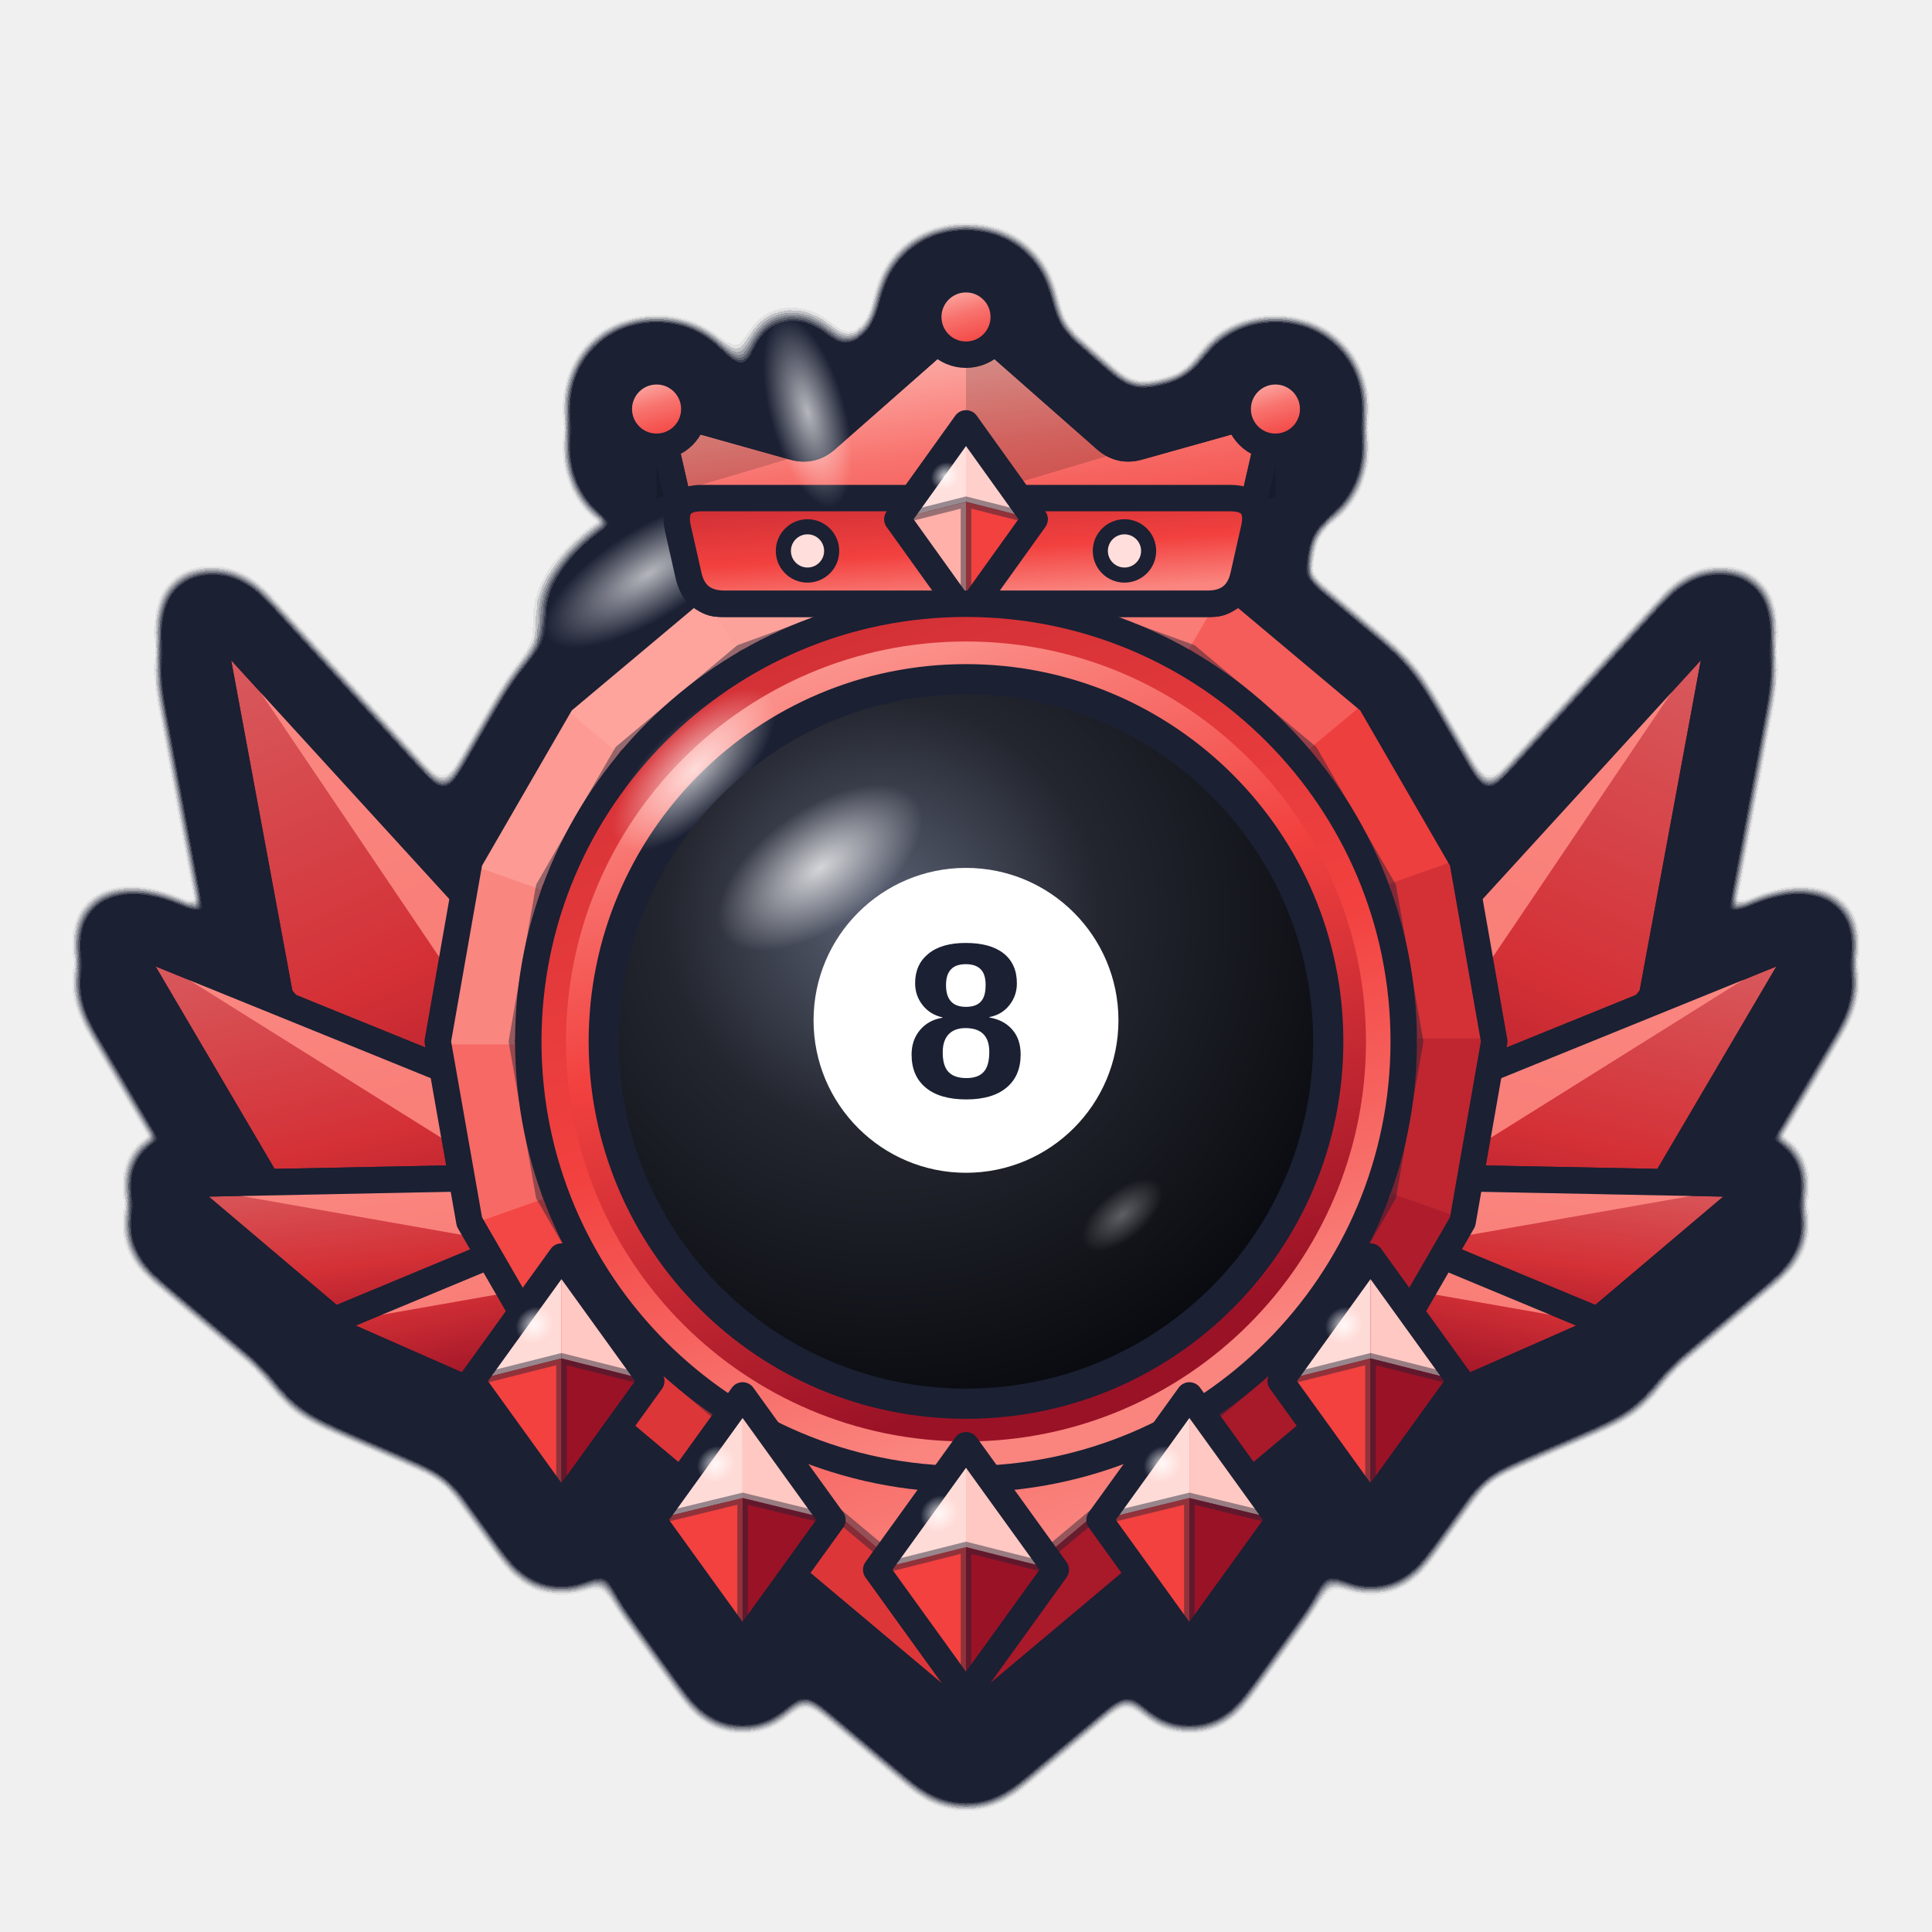
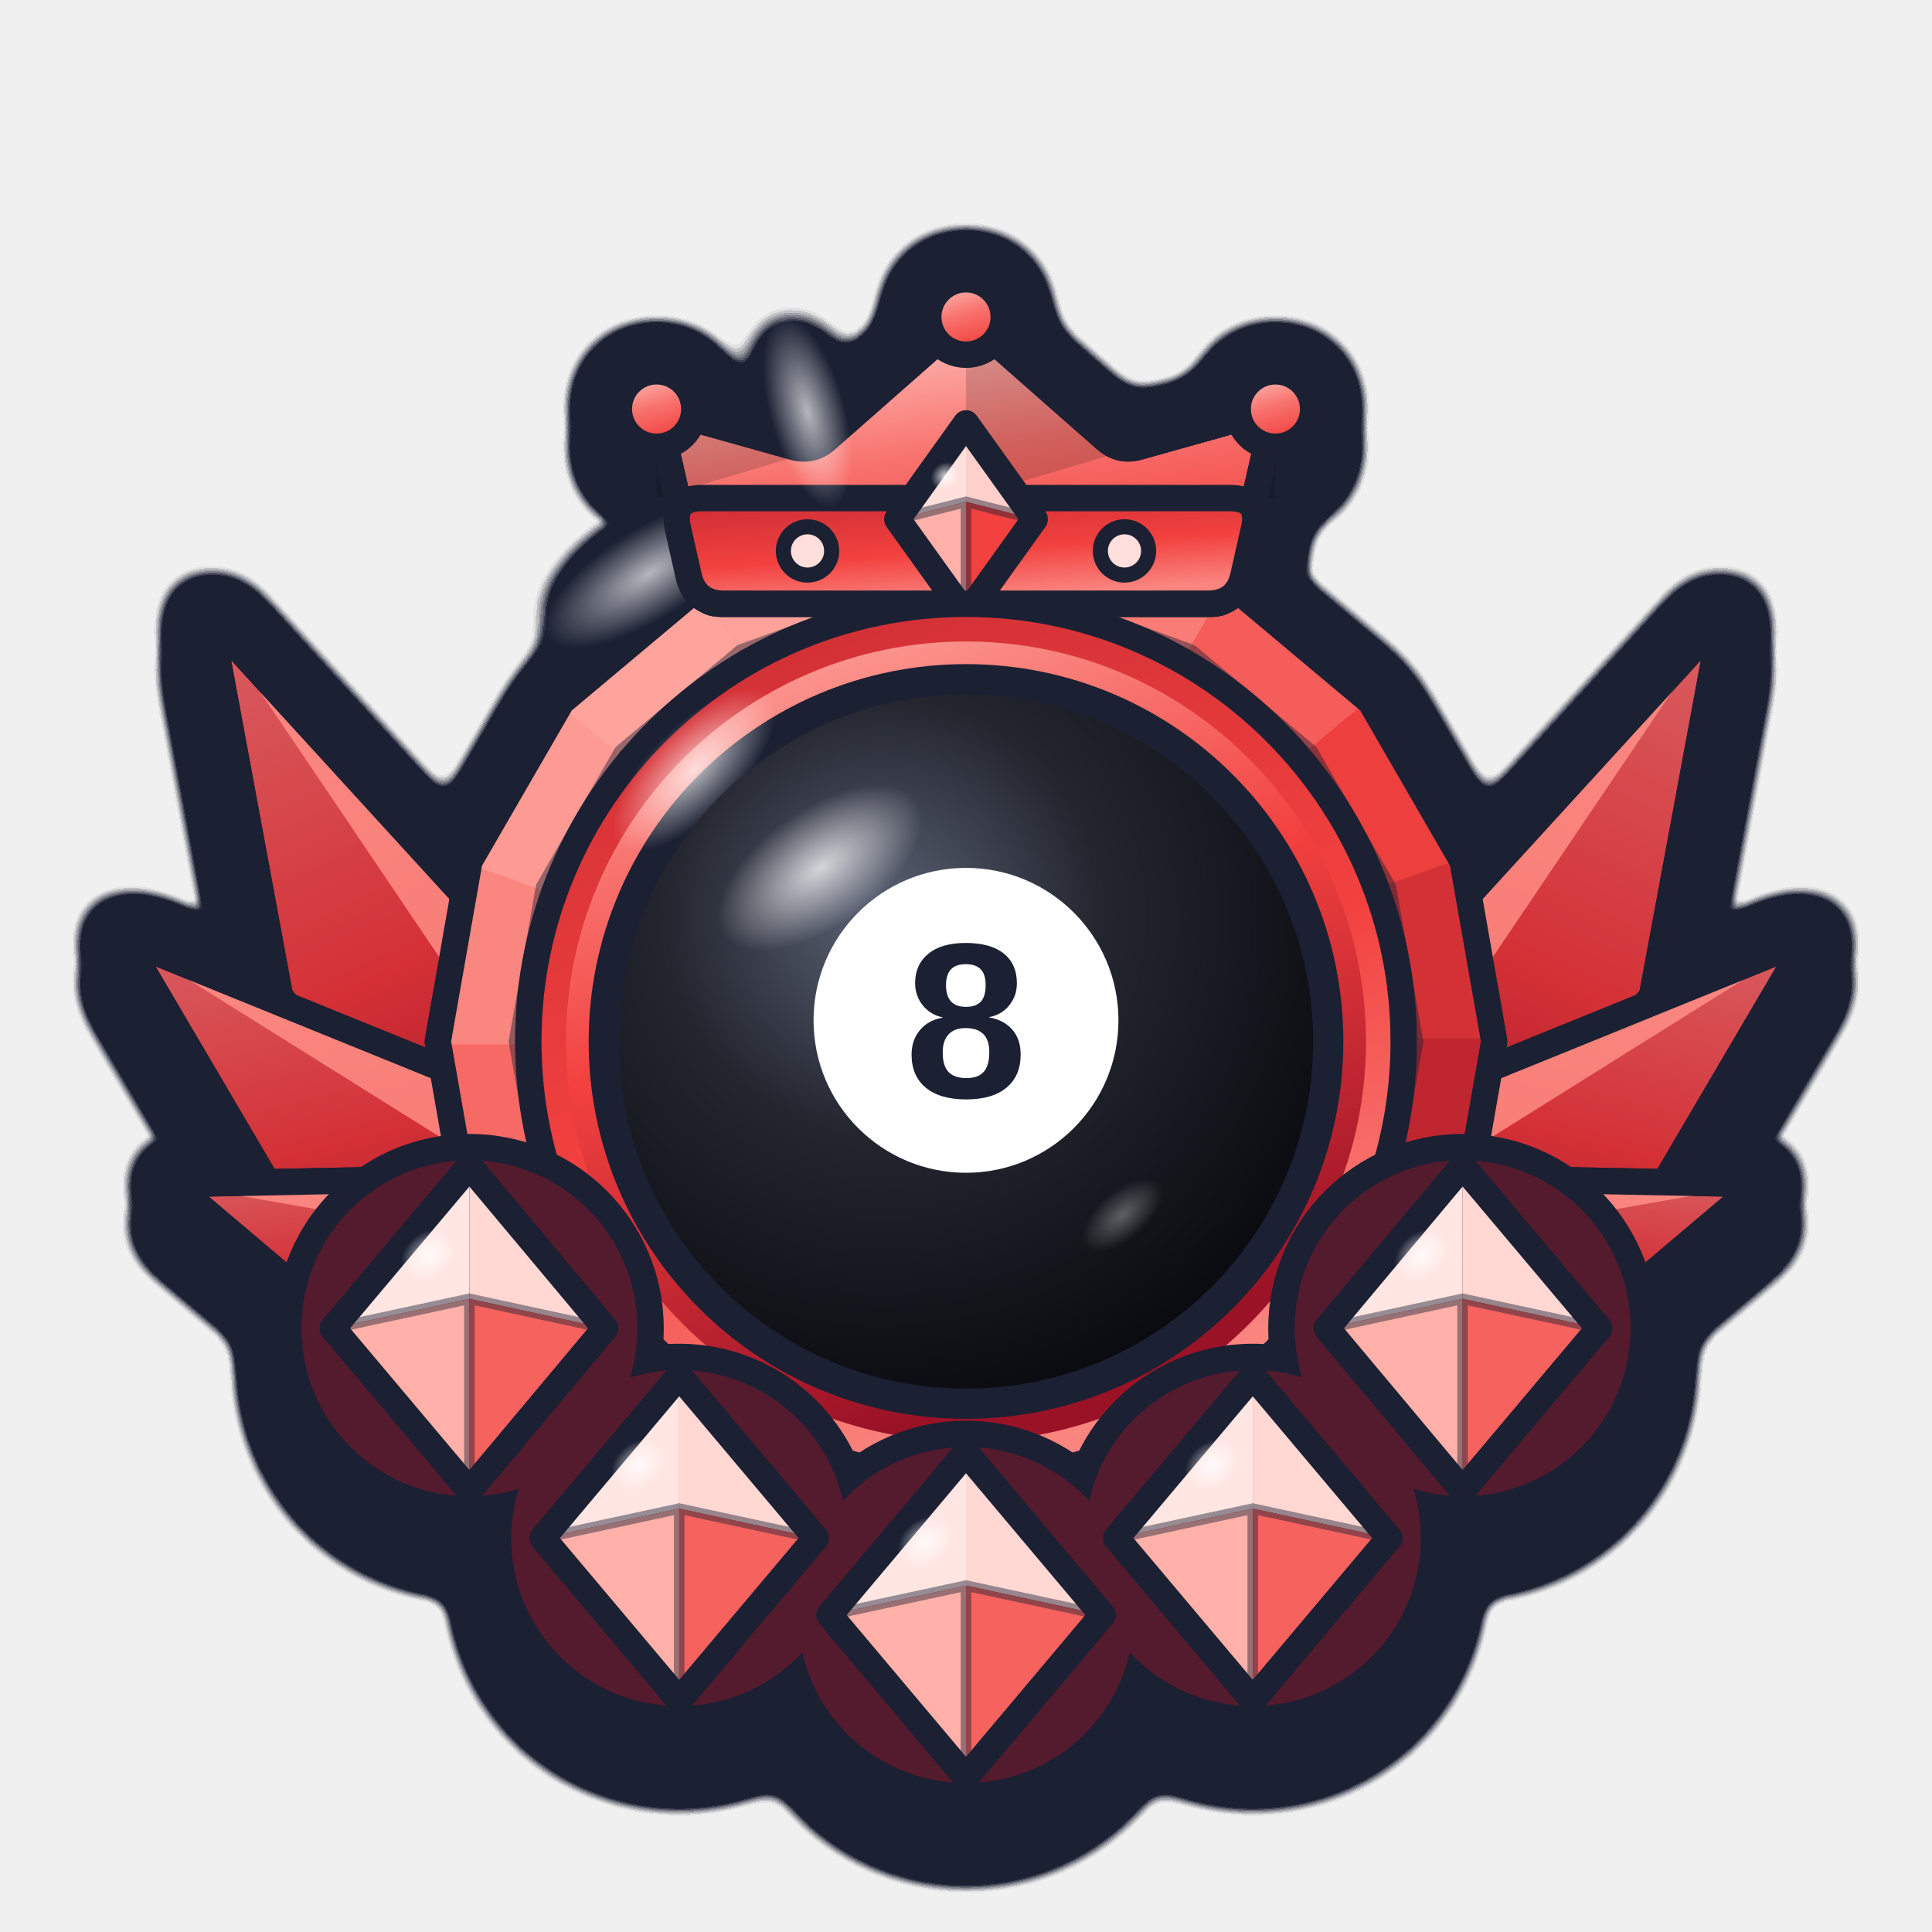
<svg xmlns="http://www.w3.org/2000/svg" width="512" height="512" viewBox="0 0 256 256">
  <defs>
    <linearGradient id="blue" x1="0" y1="0" x2="0.35" y2="1">
      <stop offset="0" stop-color="#9ED3FF" />
      <stop offset="0.45" stop-color="#3B9BFF" />
      <stop offset="1" stop-color="#1F6BD0" />
    </linearGradient>
    <linearGradient id="green" x1="0" y1="0" x2="0.35" y2="1">
      <stop offset="0" stop-color="#A8F5BE" />
      <stop offset="0.45" stop-color="#3DD66B" />
      <stop offset="1" stop-color="#1E9E47" />
    </linearGradient>
    <linearGradient id="red" x1="0" y1="0" x2="0.35" y2="1">
      <stop offset="0" stop-color="#FFA3A3" />
      <stop offset="0.45" stop-color="#FF4D4D" />
      <stop offset="1" stop-color="#C9283A" />
    </linearGradient>
    <linearGradient id="gold" x1="0" y1="0" x2="0.35" y2="1">
      <stop offset="0" stop-color="#FFF1A0" />
      <stop offset="0.45" stop-color="#FFC928" />
      <stop offset="1" stop-color="#DB8E00" />
    </linearGradient>
    <linearGradient id="wood" x1="0" y1="0" x2="0.35" y2="1">
      <stop offset="0" stop-color="#FFD9A0" />
      <stop offset="0.45" stop-color="#E7A35C" />
      <stop offset="1" stop-color="#A8622A" />
    </linearGradient>
    <linearGradient id="darkwood" x1="0" y1="0" x2="0.35" y2="1">
      <stop offset="0" stop-color="#C07A45" />
      <stop offset="0.45" stop-color="#8A4B22" />
      <stop offset="1" stop-color="#5E3014" />
    </linearGradient>
    <linearGradient id="white" x1="0" y1="0" x2="0.35" y2="1">
      <stop offset="0" stop-color="#FFFFFF" />
      <stop offset="0.45" stop-color="#F4F8FF" />
      <stop offset="1" stop-color="#C9D6EA" />
    </linearGradient>
    <linearGradient id="grey" x1="0" y1="0" x2="0.35" y2="1">
      <stop offset="0" stop-color="#E4E9F2" />
      <stop offset="0.45" stop-color="#AEB8C8" />
      <stop offset="1" stop-color="#7B869A" />
    </linearGradient>
    <linearGradient id="steel" x1="0" y1="0" x2="0.35" y2="1">
      <stop offset="0" stop-color="#D8E6F7" />
      <stop offset="0.45" stop-color="#9FB2CC" />
      <stop offset="1" stop-color="#6A7D98" />
    </linearGradient>
    <linearGradient id="cloth" x1="0" y1="0" x2="0.35" y2="1">
      <stop offset="0" stop-color="#6FE08E" />
      <stop offset="0.45" stop-color="#2FA24F" />
      <stop offset="1" stop-color="#1C7A37" />
    </linearGradient>
    <linearGradient id="sad" x1="0" y1="0" x2="0.35" y2="1">
      <stop offset="0" stop-color="#C4D4EE" />
      <stop offset="0.45" stop-color="#8EA3C7" />
      <stop offset="1" stop-color="#5E7299" />
    </linearGradient>
    <linearGradient id="purple" x1="0" y1="0" x2="0.35" y2="1">
      <stop offset="0" stop-color="#D7B8FF" />
      <stop offset="0.45" stop-color="#A259FF" />
      <stop offset="1" stop-color="#6E2FD0" />
    </linearGradient>
    <radialGradient id="shine" cx="0.5" cy="0.5" r="0.5">
      <stop offset="0" stop-color="#FFFFFF" stop-opacity="0.9" />
      <stop offset="1" stop-color="#FFFFFF" stop-opacity="0" />
    </radialGradient>
    <filter id="ink" x="-30%" y="-30%" width="160%" height="160%" color-interpolation-filters="sRGB">
      <feGaussianBlur in="SourceAlpha" stdDeviation="6.92" result="blur" />
      <feComponentTransfer in="blur" result="grown">
        <feFuncA type="linear" slope="7" intercept="-0.35" />
      </feComponentTransfer>
      <feOffset in="grown" dy="6" result="lip" />
      <feMerge result="both">
        <feMergeNode in="lip" />
        <feMergeNode in="grown" />
      </feMerge>
      <feFlood flood-color="#1B2033" />
      <feComposite in2="both" operator="in" result="outline" />
      <feMerge>
        <feMergeNode in="outline" />
        <feMergeNode in="SourceGraphic" />
      </feMerge>
    </filter>
  </defs>
  <defs>
    <filter id="badgeInk" x="-20%" y="-20%" width="140%" height="140%" color-interpolation-filters="sRGB">
      <feGaussianBlur in="SourceAlpha" stdDeviation="3.2" result="blur" />
      <feComponentTransfer in="blur" result="grown">
        <feFuncA type="linear" slope="40" intercept="-0.716" />
      </feComponentTransfer>
      <feOffset in="grown" dy="5" result="lip" />
      <feMerge result="both">
        <feMergeNode in="lip" />
        <feMergeNode in="grown" />
      </feMerge>
      <feFlood flood-color="#1B2033" />
      <feComposite in2="both" operator="in" result="outline" />
      <feMerge>
        <feMergeNode in="outline" />
        <feMergeNode in="SourceGraphic" />
      </feMerge>
    </filter>
  </defs>
  <defs>
    <linearGradient id="m" x1="0" y1="0" x2="0.35" y2="1">
      <stop offset="0" stop-color="#FFB0A8" />
      <stop offset="0.5" stop-color="#F2413F" />
      <stop offset="1" stop-color="#9A1226" />
    </linearGradient>
    <linearGradient id="r" x1="0" y1="0" x2="0.35" y2="1">
      <stop offset="0" stop-color="#CA2C34" />
      <stop offset="0.6" stop-color="#F2413F" />
      <stop offset="1" stop-color="#FA847E" />
    </linearGradient>
    <linearGradient id="w" x1="0" y1="0" x2="0.35" y2="1">
      <stop offset="0" stop-color="#FA8983" />
      <stop offset="0.55" stop-color="#F2413F" />
      <stop offset="1" stop-color="#9A1226" />
    </linearGradient>
    <linearGradient id="p" x1="0" y1="0" x2="0.2" y2="1">
      <stop offset="0" stop-color="#FFDBD8" />
      <stop offset="0.55" stop-color="#FFB0A8" />
      <stop offset="1" stop-color="#F2413F" />
    </linearGradient>
+     <linearGradient id="s" x1="0" y1="0" x2="0.2" y2="1">
+       <stop offset="0" stop-color="#FFFFFF" />
+       <stop offset="0.5" stop-color="#FFD0CB" />
+       <stop offset="1" stop-color="#FB8F88" />
+     </linearGradient>
    <linearGradient id="c" x1="0" y1="0" x2="0.3" y2="1">
      <stop offset="0" stop-color="#FFD0CB" />
      <stop offset="0.55" stop-color="#F8736E" />
      <stop offset="1" stop-color="#F2413F" />
    </linearGradient>
    <linearGradient id="g" x1="0" y1="0" x2="0.35" y2="1">
      <stop offset="0" stop-color="#FFF3A6" />
      <stop offset="0.5" stop-color="#FFC928" />
      <stop offset="1" stop-color="#C97F00" />
    </linearGradient>
    <linearGradient id="gr" x1="0" y1="0" x2="0.35" y2="1">
      <stop offset="0" stop-color="#E7A816" />
      <stop offset="0.6" stop-color="#FFC928" />
      <stop offset="1" stop-color="#FFE274" />
+     </linearGradient>
+     <linearGradient id="hat" x1="0" y1="0" x2="0.4" y2="1">
+       <stop offset="0" stop-color="#9C8CFF" />
+       <stop offset="0.5" stop-color="#5A41D6" />
+       <stop offset="1" stop-color="#26177A" />
    </linearGradient>
    <radialGradient id="ball" cx="0.38" cy="0.32" r="0.78">
      <stop offset="0" stop-color="#5C6275" />
      <stop offset="0.4" stop-color="#23262F" />
      <stop offset="1" stop-color="#06070B" />
    </radialGradient>
  </defs>
  <g filter="url(#badgeInk)">
    <path d="M98.7 159.4 L27.8 81.8 L37.1 132.0 L73.3 176.6 Z" fill="url(#w)" stroke="#1B2033" stroke-width="3.5" stroke-linejoin="round" />
    <path d="M98.7 159.4 L27.8 81.8 L86.0 168.0 Z" fill="#FA8983" opacity="0.85" />
    <path d="M86.0 168.0 L27.8 81.8 L37.1 132.0 L73.3 176.6 Z" fill="#9A1226" opacity="0.35" />
    <path d="M98.7 159.4 L27.8 81.8 L37.1 132.0 L73.3 176.6 Z" fill="none" stroke="#1B2033" stroke-width="3.5" stroke-linejoin="round" />
    <path d="M93.6 155.8 L16.5 124.5 L37.6 160.4 L78.4 180.2 Z" fill="url(#w)" stroke="#1B2033" stroke-width="3.5" stroke-linejoin="round" />
    <path d="M93.6 155.8 L16.5 124.5 L86.0 168.0 Z" fill="#FA8983" opacity="0.85" />
    <path d="M86.0 168.0 L16.5 124.5 L37.6 160.4 L78.4 180.2 Z" fill="#9A1226" opacity="0.35" />
    <path d="M93.6 155.8 L16.5 124.5 L37.6 160.4 L78.4 180.2 Z" fill="none" stroke="#1B2033" stroke-width="3.5" stroke-linejoin="round" />
    <path d="M88.2 155.6 L23.0 156.9 L48.4 178.4 L83.8 180.4 Z" fill="url(#w)" stroke="#1B2033" stroke-width="3.5" stroke-linejoin="round" />
    <path d="M88.2 155.6 L23.0 156.9 L86.0 168.0 Z" fill="#FA8983" opacity="0.85" />
    <path d="M86.0 168.0 L23.0 156.9 L48.4 178.4 L83.8 180.4 Z" fill="#9A1226" opacity="0.35" />
    <path d="M88.2 155.6 L23.0 156.9 L48.4 178.4 L83.8 180.4 Z" fill="none" stroke="#1B2033" stroke-width="3.5" stroke-linejoin="round" />
    <path d="M84.3 158.3 L42.7 175.6 L64.5 185.2 L87.7 177.7 Z" fill="url(#w)" stroke="#1B2033" stroke-width="3.5" stroke-linejoin="round" />
    <path d="M84.3 158.3 L42.7 175.6 L86.0 168.0 Z" fill="#FA8983" opacity="0.85" />
    <path d="M86.0 168.0 L42.7 175.6 L64.5 185.2 L87.7 177.7 Z" fill="#9A1226" opacity="0.35" />
    <path d="M84.3 158.3 L42.7 175.6 L64.5 185.2 L87.7 177.7 Z" fill="none" stroke="#1B2033" stroke-width="3.5" stroke-linejoin="round" />
    <g transform="matrix(-1 0 0 1 256 0)">
      <path d="M98.7 159.4 L27.8 81.8 L37.1 132.0 L73.3 176.6 Z" fill="url(#w)" stroke="#1B2033" stroke-width="3.5" stroke-linejoin="round" />
      <path d="M98.7 159.4 L27.8 81.8 L86.0 168.0 Z" fill="#FA8983" opacity="0.85" />
      <path d="M86.0 168.0 L27.8 81.8 L37.1 132.0 L73.3 176.6 Z" fill="#9A1226" opacity="0.35" />
      <path d="M98.7 159.4 L27.8 81.8 L37.1 132.0 L73.3 176.6 Z" fill="none" stroke="#1B2033" stroke-width="3.5" stroke-linejoin="round" />
      <path d="M93.6 155.8 L16.5 124.5 L37.6 160.4 L78.4 180.2 Z" fill="url(#w)" stroke="#1B2033" stroke-width="3.5" stroke-linejoin="round" />
      <path d="M93.6 155.8 L16.5 124.5 L86.0 168.0 Z" fill="#FA8983" opacity="0.85" />
      <path d="M86.0 168.0 L16.5 124.5 L37.6 160.4 L78.4 180.2 Z" fill="#9A1226" opacity="0.35" />
      <path d="M93.6 155.8 L16.5 124.5 L37.6 160.4 L78.4 180.2 Z" fill="none" stroke="#1B2033" stroke-width="3.5" stroke-linejoin="round" />
      <path d="M88.2 155.6 L23.0 156.9 L48.4 178.4 L83.8 180.4 Z" fill="url(#w)" stroke="#1B2033" stroke-width="3.5" stroke-linejoin="round" />
      <path d="M88.2 155.6 L23.0 156.9 L86.0 168.0 Z" fill="#FA8983" opacity="0.85" />
      <path d="M86.0 168.0 L23.0 156.9 L48.4 178.4 L83.8 180.4 Z" fill="#9A1226" opacity="0.35" />
      <path d="M88.2 155.6 L23.0 156.9 L48.4 178.4 L83.8 180.4 Z" fill="none" stroke="#1B2033" stroke-width="3.5" stroke-linejoin="round" />
      <path d="M84.3 158.3 L42.7 175.6 L64.5 185.2 L87.7 177.7 Z" fill="url(#w)" stroke="#1B2033" stroke-width="3.5" stroke-linejoin="round" />
      <path d="M84.3 158.3 L42.7 175.6 L86.0 168.0 Z" fill="#FA8983" opacity="0.85" />
      <path d="M86.0 168.0 L42.7 175.6 L64.5 185.2 L87.7 177.7 Z" fill="#9A1226" opacity="0.35" />
      <path d="M84.3 158.3 L42.7 175.6 L64.5 185.2 L87.7 177.7 Z" fill="none" stroke="#1B2033" stroke-width="3.5" stroke-linejoin="round" />
    </g>
    <path d="M93.0 198.6 L74.4 183.0 L82.2 176.5 L99.4 191.0 Z" fill="#DD3639" stroke="#DD3639" stroke-width="0.8" />
    <path d="M74.4 183.0 L62.2 161.9 L71.8 158.5 L82.2 176.5 Z" fill="#F34745" stroke="#F34745" stroke-width="0.8" />
    <path d="M62.2 161.9 L58.0 138.0 L68.2 138.0 L71.8 158.5 Z" fill="#F76965" stroke="#F76965" stroke-width="0.8" />
    <path d="M58.0 138.0 L62.2 114.1 L71.8 117.5 L68.2 138.0 Z" fill="#FA8680" stroke="#FA8680" stroke-width="0.8" />
    <path d="M62.2 114.1 L74.4 93.0 L82.2 99.5 L71.8 117.5 Z" fill="#FC9A93" stroke="#FC9A93" stroke-width="0.8" />
    <path d="M74.4 93.0 L93.0 77.4 L98.1 86.2 L82.2 99.5 Z" fill="#FEA49C" stroke="#FEA49C" stroke-width="0.8" />
    <path d="M93.0 77.4 L115.8 69.1 L117.6 79.1 L98.1 86.2 Z" fill="#FDA29A" stroke="#FDA29A" stroke-width="0.8" />
    <path d="M115.8 69.1 L140.2 69.1 L138.4 79.1 L117.6 79.1 Z" fill="#FC948D" stroke="#FC948D" stroke-width="0.8" />
    <path d="M140.2 69.1 L163.0 77.4 L157.9 86.2 L138.4 79.1 Z" fill="#F97C77" stroke="#F97C77" stroke-width="0.8" />
    <path d="M163.0 77.4 L181.6 93.0 L173.8 99.5 L157.9 86.2 Z" fill="#F55D5A" stroke="#F55D5A" stroke-width="0.8" />
    <path d="M181.6 93.0 L193.8 114.1 L184.2 117.5 L173.8 99.5 Z" fill="#ED3F3E" stroke="#ED3F3E" stroke-width="0.8" />
    <path d="M193.8 114.1 L198.0 138.0 L187.8 138.0 L184.2 117.5 Z" fill="#D43137" stroke="#D43137" stroke-width="0.8" />
    <path d="M198.0 138.0 L193.8 161.9 L184.2 158.5 L187.8 138.0 Z" fill="#BF2630" stroke="#BF2630" stroke-width="0.8" />
    <path d="M193.8 161.9 L181.6 183.0 L173.8 176.5 L184.2 158.5 Z" fill="#AF1D2C" stroke="#AF1D2C" stroke-width="0.8" />
    <path d="M181.6 183.0 L163.0 198.6 L156.6 191.0 L173.8 176.5 Z" fill="#A8192A" stroke="#A8192A" stroke-width="0.8" />
    <path d="M163.0 198.6 L128.0 228.0 L128.0 214.9 L156.6 191.0 Z" fill="#A8192A" stroke="#A8192A" stroke-width="0.8" />
    <path d="M128.0 228.0 L93.0 198.6 L99.4 191.0 L128.0 214.9 Z" fill="#DD3639" stroke="#DD3639" stroke-width="0.8" />
    <path d="M99.4 191.0 L82.2 176.5 L71.8 158.5 L68.2 138.0 L71.8 117.5 L82.2 99.5 L98.1 86.2 L117.6 79.1 L138.4 79.1 L157.9 86.2 L173.8 99.5 L184.2 117.5 L187.8 138.0 L184.2 158.5 L173.8 176.5 L156.6 191.0 L128.0 214.9 Z" fill="url(#r)" />
    <path d="M99.4 191.0 L82.2 176.5 L71.8 158.5 L68.2 138.0 L71.8 117.5 L82.2 99.5 L98.1 86.2 L117.6 79.1 L138.4 79.1 L157.9 86.2 L173.8 99.5 L184.2 117.5 L187.8 138.0 L184.2 158.5 L173.8 176.5 L156.6 191.0 L128.0 214.9 Z" fill="none" stroke="#1B2033" stroke-width="1.6" stroke-opacity="0.45" stroke-linejoin="round" />
    <path d="M93.0 198.6 L74.4 183.0 L62.2 161.9 L58.0 138.0 L62.2 114.1 L74.4 93.0 L93.0 77.4 L115.8 69.1 L140.2 69.1 L163.0 77.4 L181.6 93.0 L193.8 114.1 L198.0 138.0 L193.8 161.9 L181.6 183.0 L163.0 198.6 L128.0 228.0 Z" fill="none" stroke="#1B2033" stroke-width="3.5" stroke-linejoin="round" />
    <ellipse cx="86" cy="76" rx="16" ry="6" fill="url(#shine)" opacity="0.75" transform="rotate(-32 86 76)" />
    <path d="M95.5 80.0 Q93.0 80.0 92.4 77.6 L87.6 56.6 Q87.0 54.2 89.4 54.8 L105.1 59.2 Q107.5 59.9 109.4 58.3 L126.1 43.6 Q128.0 42.0 129.9 43.6 L146.6 58.3 Q148.5 59.9 150.9 59.2 L166.6 54.8 Q169.0 54.2 168.4 56.6 L163.6 77.6 Q163.0 80.0 160.5 80.0 Z" fill="url(#c)" stroke="#1B2033" stroke-width="3.5" stroke-linejoin="round" />
    <path d="M87.0 54.2 L87.0 66.0 L107.5 59.9 Z" fill="#000000" opacity="0.16" />
    <path d="M128.0 42.0 L128.0 66.0 L148.5 59.9 Z" fill="#000000" opacity="0.16" />
    <path d="M169.0 54.2 L169.0 66.0 L166.0 66.0 Z" fill="#000000" opacity="0.16" />
    <path d="M95.5 80.0 Q93.0 80.0 92.4 77.6 L87.6 56.6 Q87.0 54.2 89.4 54.8 L105.1 59.2 Q107.5 59.9 109.4 58.3 L126.1 43.6 Q128.0 42.0 129.9 43.6 L146.6 58.3 Q148.5 59.9 150.9 59.2 L166.6 54.8 Q169.0 54.2 168.4 56.6 L163.6 77.6 Q163.0 80.0 160.5 80.0 Z" fill="none" stroke="#1B2033" stroke-width="3.5" stroke-linejoin="round" />
    <circle cx="87.0" cy="54.2" r="5" fill="url(#c)" stroke="#1B2033" stroke-width="3.5" />
    <circle cx="128.0" cy="42.0" r="5" fill="url(#c)" stroke="#1B2033" stroke-width="3.5" />
    <circle cx="169.0" cy="54.2" r="5" fill="url(#c)" stroke="#1B2033" stroke-width="3.5" />
    <path d="M89.8 69.9 Q89.0 66.0 93.0 66.0 L163.0 66.0 Q167.0 66.0 166.2 69.9 L164.8 76.1 Q164.0 80.0 160.0 80.0 L96.0 80.0 Q92.0 80.0 91.2 76.1 Z" fill="url(#r)" stroke="#1B2033" stroke-width="3.5" stroke-linejoin="round" />
    <ellipse cx="107.0" cy="54.6" rx="5" ry="13" fill="url(#shine)" opacity="0.75" transform="rotate(-15 107.0 54.6)" />
    <path d="M118.9 68.8 L128.0 56.1 L128.0 66.5 Z" fill="#FFE0DD" />
    <path d="M128.0 56.1 L137.1 68.8 L128.0 66.5 Z" fill="#FFD0CB" />
    <path d="M118.9 68.8 L128.0 66.5 L128.0 81.5 Z" fill="#FFB0A8" />
    <path d="M128.0 66.5 L137.1 68.8 L128.0 81.5 Z" fill="#F2413F" />
    <path d="M128.0 56.1 L137.1 68.8 L128.0 81.5 L118.9 68.8 Z" fill="none" stroke="#1B2033" stroke-width="3.5" stroke-linejoin="round" />
    <path d="M118.9 68.8 L128.0 66.5 L137.1 68.8 M128.0 66.5 L128.0 81.5" fill="none" stroke="#1B2033" stroke-width="1.4" opacity="0.45" />
    <ellipse cx="125.261" cy="63.094" rx="2.009" ry="1.775" fill="url(#shine)" opacity="0.9" transform="rotate(-40 125.2611 63.094)" />
    <circle cx="107.0" cy="73.0" r="3.2" fill="#FFDEDB" stroke="#1B2033" stroke-width="2" />
    <circle cx="149.0" cy="73.0" r="3.2" fill="#FFDEDB" stroke="#1B2033" stroke-width="2" />
    <circle cx="128" cy="138" r="58" fill="url(#r)" stroke="#1B2033" stroke-width="3.5" />
    <circle cx="128" cy="138" r="53" fill="url(#m)" />
    <circle cx="128" cy="138" r="50" fill="#1B2033" />
    <ellipse cx="92" cy="102" rx="14" ry="6" fill="url(#shine)" opacity="0.8" transform="rotate(-45 92 102)" />
    <circle cx="128" cy="138" r="46" fill="url(#ball)" />
    <circle cx="128.0" cy="135.2" r="20.2" fill="#FFFFFF" />
    <text x="128.0" y="145.4" font-family="Arial Black, Arial, sans-serif" font-weight="900" font-size="29.3" text-anchor="middle" fill="#1B2033">8</text>
    <ellipse cx="108.68" cy="115.0" rx="15.64" ry="7.82" fill="url(#shine)" opacity="0.85" transform="rotate(-35 108.68 115.0)" />
    <ellipse cx="148.7" cy="161.0" rx="6.44" ry="3.22" fill="url(#shine)" opacity="0.35" transform="rotate(-40 148.7 161.0)" />
-     <path d="M169.7 183.0 L181.6 166.5 L181.6 180.0 Z" fill="#FFDBD7" />
-     <path d="M181.6 166.5 L193.5 183.0 L181.6 180.0 Z" fill="#FFC8C2" />
-     <path d="M169.7 183.0 L181.6 180.0 L181.6 199.5 Z" fill="#F2413F" />
-     <path d="M181.6 180.0 L193.5 183.0 L181.6 199.5 Z" fill="#9A1226" />
-     <path d="M181.6 166.5 L193.5 183.0 L181.6 199.5 L169.7 183.0 Z" fill="none" stroke="#1B2033" stroke-width="3.5" stroke-linejoin="round" />
-     <path d="M169.7 183.0 L181.6 180.0 L193.5 183.0 M181.6 180.0 L181.6 199.5" fill="none" stroke="#1B2033" stroke-width="1.4" opacity="0.45" />
-     <ellipse cx="178.059" cy="175.57" rx="2.614" ry="2.31" fill="url(#shine)" opacity="0.9" transform="rotate(-40 178.0591 175.5701)" />
-     <path d="M145.7 201.4 L157.6 184.9 L157.6 198.5 Z" fill="#FFDBD7" />
-     <path d="M157.6 184.9 L169.5 201.4 L157.6 198.5 Z" fill="#FFC8C2" />
-     <path d="M145.7 201.4 L157.6 198.5 L157.6 217.9 Z" fill="#F2413F" />
-     <path d="M157.6 198.5 L169.5 201.4 L157.6 217.9 Z" fill="#9A1226" />
-     <path d="M157.6 184.9 L169.5 201.4 L157.6 217.9 L145.7 201.4 Z" fill="none" stroke="#1B2033" stroke-width="3.5" stroke-linejoin="round" />
-     <path d="M145.7 201.4 L157.6 198.5 L169.5 201.4 M157.6 198.5 L157.6 217.9" fill="none" stroke="#1B2033" stroke-width="1.4" opacity="0.45" />
-     <ellipse cx="154.019" cy="194.017" rx="2.614" ry="2.31" fill="url(#shine)" opacity="0.9" transform="rotate(-40 154.0193 194.0165)" />
-     <path d="M116.1 208.0 L128.0 191.5 L128.0 205.0 Z" fill="#FFDBD7" />
-     <path d="M128.0 191.5 L139.9 208.0 L128.0 205.0 Z" fill="#FFC8C2" />
-     <path d="M116.1 208.0 L128.0 205.0 L128.0 224.5 Z" fill="#F2413F" />
-     <path d="M128.0 205.0 L139.9 208.0 L128.0 224.5 Z" fill="#9A1226" />
-     <path d="M128.0 191.5 L139.9 208.0 L128.0 224.5 L116.1 208.0 Z" fill="none" stroke="#1B2033" stroke-width="3.5" stroke-linejoin="round" />
-     <path d="M116.1 208.0 L128.0 205.0 L139.9 208.0 M128.0 205.0 L128.0 224.5" fill="none" stroke="#1B2033" stroke-width="1.4" opacity="0.45" />
-     <ellipse cx="124.436" cy="200.575" rx="2.614" ry="2.31" fill="url(#shine)" opacity="0.9" transform="rotate(-40 124.436 200.575)" />
-     <path d="M86.5 201.4 L98.4 184.9 L98.4 198.5 Z" fill="#FFDBD7" />
-     <path d="M98.4 184.9 L110.3 201.4 L98.4 198.5 Z" fill="#FFC8C2" />
-     <path d="M86.5 201.4 L98.4 198.5 L98.4 217.9 Z" fill="#F2413F" />
-     <path d="M98.4 198.5 L110.3 201.4 L98.4 217.9 Z" fill="#9A1226" />
-     <path d="M98.4 184.9 L110.3 201.4 L98.4 217.9 L86.5 201.4 Z" fill="none" stroke="#1B2033" stroke-width="3.5" stroke-linejoin="round" />
-     <path d="M86.5 201.4 L98.4 198.5 L110.3 201.4 M98.4 198.5 L98.4 217.9" fill="none" stroke="#1B2033" stroke-width="1.4" opacity="0.45" />
-     <ellipse cx="94.853" cy="194.017" rx="2.614" ry="2.31" fill="url(#shine)" opacity="0.9" transform="rotate(-40 94.85272 194.0165)" />
-     <path d="M62.5 183.0 L74.4 166.5 L74.4 180.0 Z" fill="#FFDBD7" />
-     <path d="M74.4 166.5 L86.3 183.0 L74.4 180.0 Z" fill="#FFC8C2" />
-     <path d="M62.5 183.0 L74.4 180.0 L74.4 199.5 Z" fill="#F2413F" />
-     <path d="M74.4 180.0 L86.3 183.0 L74.4 199.5 Z" fill="#9A1226" />
-     <path d="M74.4 166.5 L86.3 183.0 L74.4 199.5 L62.5 183.0 Z" fill="none" stroke="#1B2033" stroke-width="3.5" stroke-linejoin="round" />
-     <path d="M62.5 183.0 L74.4 180.0 L86.3 183.0 M74.4 180.0 L74.4 199.5" fill="none" stroke="#1B2033" stroke-width="1.4" opacity="0.45" />
-     <ellipse cx="70.813" cy="175.57" rx="2.614" ry="2.31" fill="url(#shine)" opacity="0.9" transform="rotate(-40 70.81289 175.5701)" />
+     <circle cx="193.8" cy="176.0" r="24.0" fill="#541A2D" stroke="#1B2033" stroke-width="3.5" />
+     <circle cx="166.0" cy="203.8" r="24.0" fill="#541A2D" stroke="#1B2033" stroke-width="3.5" />
+     <circle cx="128.0" cy="214.0" r="24.0" fill="#541A2D" stroke="#1B2033" stroke-width="3.5" />
+     <circle cx="90.0" cy="203.8" r="24.0" fill="#541A2D" stroke="#1B2033" stroke-width="3.5" />
+     <circle cx="62.2" cy="176.0" r="24.0" fill="#541A2D" stroke="#1B2033" stroke-width="3.5" />
+     <circle cx="193.8" cy="176.0" r="22.25" fill="#541A2D" />
+     <circle cx="166.0" cy="203.8" r="22.25" fill="#541A2D" />
+     <circle cx="128.0" cy="214.0" r="22.25" fill="#541A2D" />
+     <circle cx="90.0" cy="203.8" r="22.25" fill="#541A2D" />
+     <circle cx="62.2" cy="176.0" r="22.25" fill="#541A2D" />
+     <path d="M175.8 176.0 L193.8 154.5 L193.8 172.1 Z" fill="#FFE6E3" />
+     <path d="M193.8 154.5 L211.9 176.0 L193.8 172.1 Z" fill="#FFD8D4" />
+     <path d="M175.8 176.0 L193.8 172.1 L193.8 197.5 Z" fill="#FFB0A8" />
+     <path d="M193.8 172.1 L211.9 176.0 L193.8 197.5 Z" fill="#F6625E" />
+     <path d="M193.8 154.5 L211.9 176.0 L193.8 197.5 L175.8 176.0 Z" fill="none" stroke="#1B2033" stroke-width="3.5" stroke-linejoin="round" />
+     <path d="M175.8 176.0 L193.8 172.1 L211.9 176.0 M193.8 172.1 L193.8 197.5" fill="none" stroke="#1B2033" stroke-width="1.4" opacity="0.45" />
+     <ellipse cx="188.4" cy="166.325" rx="3.973" ry="3.01" fill="url(#shine)" opacity="0.9" transform="rotate(-40 188.3999 166.325)" />
+     <path d="M147.9 203.8 L166.0 182.3 L166.0 199.9 Z" fill="#FFE6E3" />
+     <path d="M166.0 182.3 L184.1 203.8 L166.0 199.9 Z" fill="#FFD8D4" />
+     <path d="M147.9 203.8 L166.0 199.9 L166.0 225.3 Z" fill="#FFB0A8" />
+     <path d="M166.0 199.9 L184.1 203.8 L166.0 225.3 Z" fill="#F6625E" />
+     <path d="M166.0 182.3 L184.1 203.8 L166.0 225.3 L147.9 203.8 Z" fill="none" stroke="#1B2033" stroke-width="3.5" stroke-linejoin="round" />
+     <path d="M147.9 203.8 L166.0 199.9 L184.1 203.8 M166.0 199.9 L166.0 225.3" fill="none" stroke="#1B2033" stroke-width="1.4" opacity="0.45" />
+     <ellipse cx="160.582" cy="194.143" rx="3.973" ry="3.01" fill="url(#shine)" opacity="0.9" transform="rotate(-40 160.582 194.1429)" />
+     <path d="M109.9 214.0 L128.0 192.5 L128.0 210.1 Z" fill="#FFE6E3" />
+     <path d="M128.0 192.5 L146.1 214.0 L128.0 210.1 Z" fill="#FFD8D4" />
+     <path d="M109.9 214.0 L128.0 210.1 L128.0 235.5 Z" fill="#FFB0A8" />
+     <path d="M128.0 210.1 L146.1 214.0 L128.0 235.5 Z" fill="#F6625E" />
+     <path d="M128.0 192.5 L146.1 214.0 L128.0 235.5 L109.9 214.0 Z" fill="none" stroke="#1B2033" stroke-width="3.5" stroke-linejoin="round" />
+     <path d="M109.9 214.0 L128.0 210.1 L146.1 214.0 M128.0 210.1 L128.0 235.5" fill="none" stroke="#1B2033" stroke-width="1.4" opacity="0.45" />
+     <ellipse cx="122.582" cy="204.325" rx="3.973" ry="3.01" fill="url(#shine)" opacity="0.9" transform="rotate(-40 122.582 204.325)" />
+     <path d="M71.9 203.8 L90.0 182.3 L90.0 199.9 Z" fill="#FFE6E3" />
+     <path d="M90.0 182.3 L108.1 203.8 L90.0 199.9 Z" fill="#FFD8D4" />
+     <path d="M71.9 203.8 L90.0 199.9 L90.0 225.3 Z" fill="#FFB0A8" />
+     <path d="M90.0 199.9 L108.1 203.8 L90.0 225.3 Z" fill="#F6625E" />
+     <path d="M90.0 182.3 L108.1 203.8 L90.0 225.3 L71.9 203.8 Z" fill="none" stroke="#1B2033" stroke-width="3.5" stroke-linejoin="round" />
+     <path d="M71.9 203.8 L90.0 199.9 L108.1 203.8 M90.0 199.9 L90.0 225.3" fill="none" stroke="#1B2033" stroke-width="1.4" opacity="0.45" />
+     <ellipse cx="84.582" cy="194.143" rx="3.973" ry="3.01" fill="url(#shine)" opacity="0.9" transform="rotate(-40 84.582 194.1429)" />
+     <path d="M44.1 176.0 L62.2 154.5 L62.2 172.1 Z" fill="#FFE6E3" />
+     <path d="M62.2 154.5 L80.2 176.0 L62.2 172.1 Z" fill="#FFD8D4" />
+     <path d="M44.1 176.0 L62.2 172.1 L62.2 197.5 Z" fill="#FFB0A8" />
+     <path d="M62.2 172.1 L80.2 176.0 L62.2 197.5 Z" fill="#F6625E" />
+     <path d="M62.2 154.5 L80.2 176.0 L62.2 197.5 L44.1 176.0 Z" fill="none" stroke="#1B2033" stroke-width="3.5" stroke-linejoin="round" />
+     <path d="M44.1 176.0 L62.2 172.1 L80.2 176.0 M62.2 172.1 L62.2 197.5" fill="none" stroke="#1B2033" stroke-width="1.4" opacity="0.45" />
+     <ellipse cx="56.764" cy="166.325" rx="3.973" ry="3.01" fill="url(#shine)" opacity="0.9" transform="rotate(-40 56.76407 166.325)" />
  </g>
</svg>
